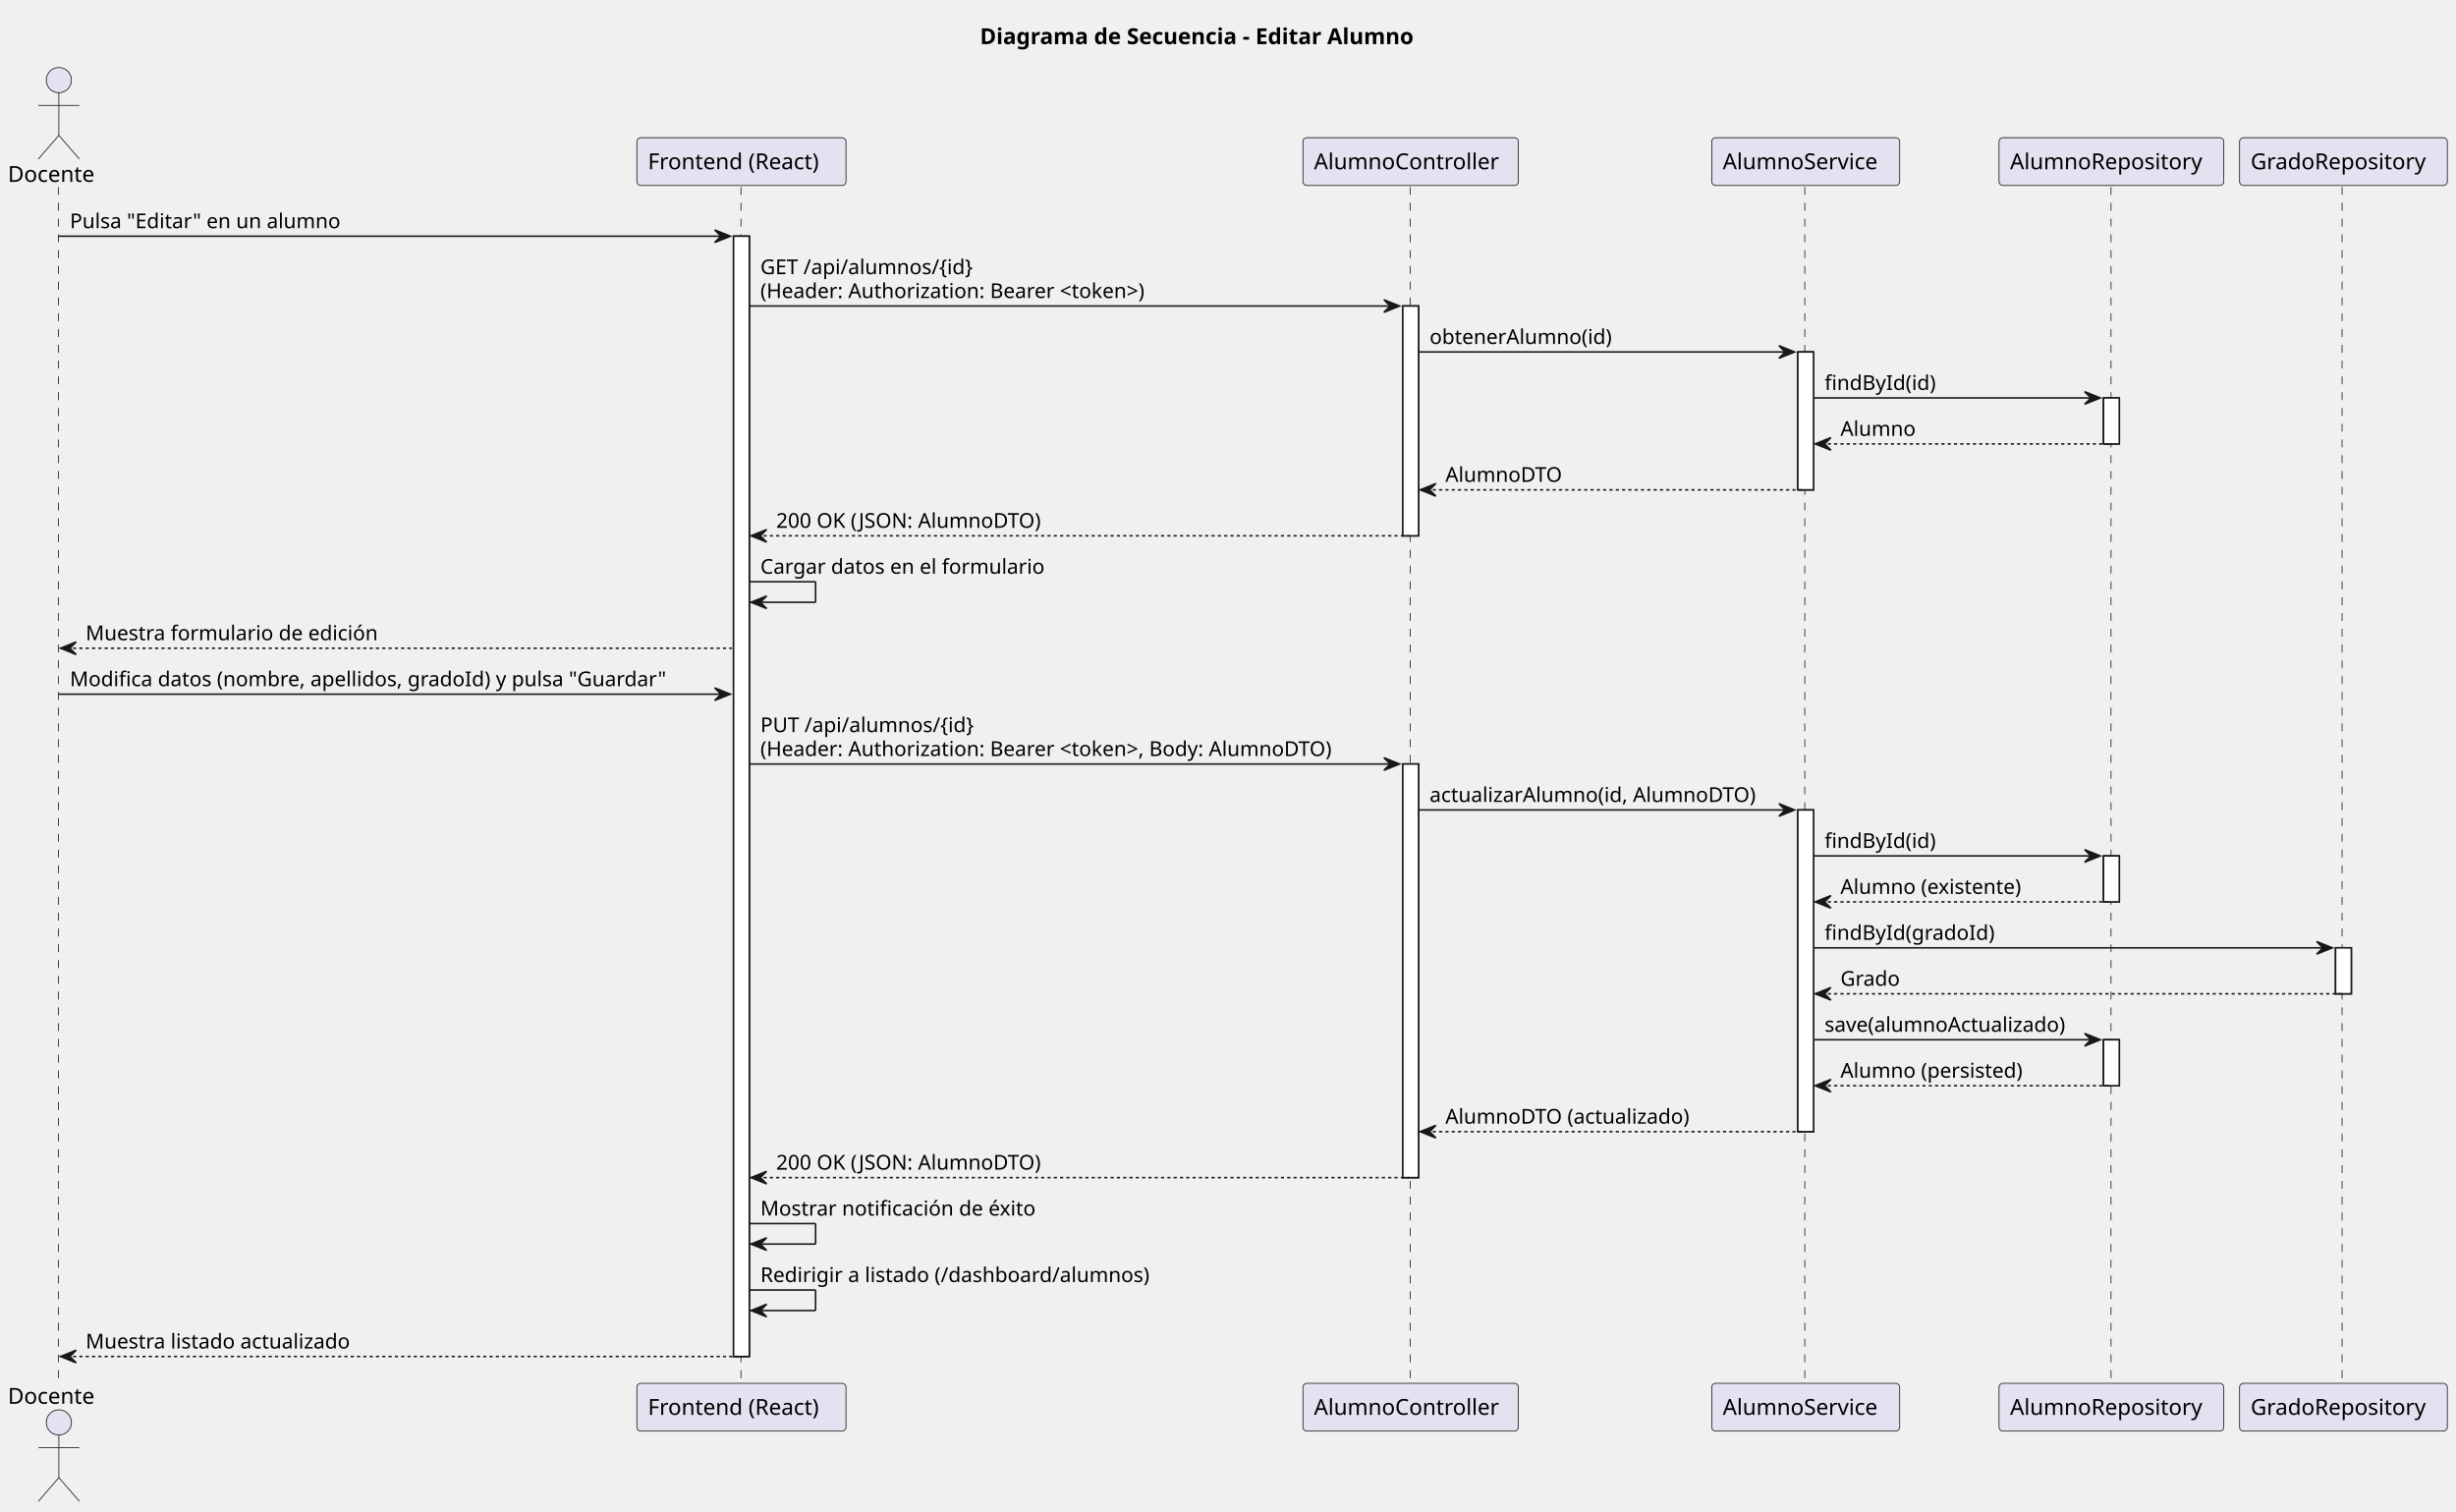
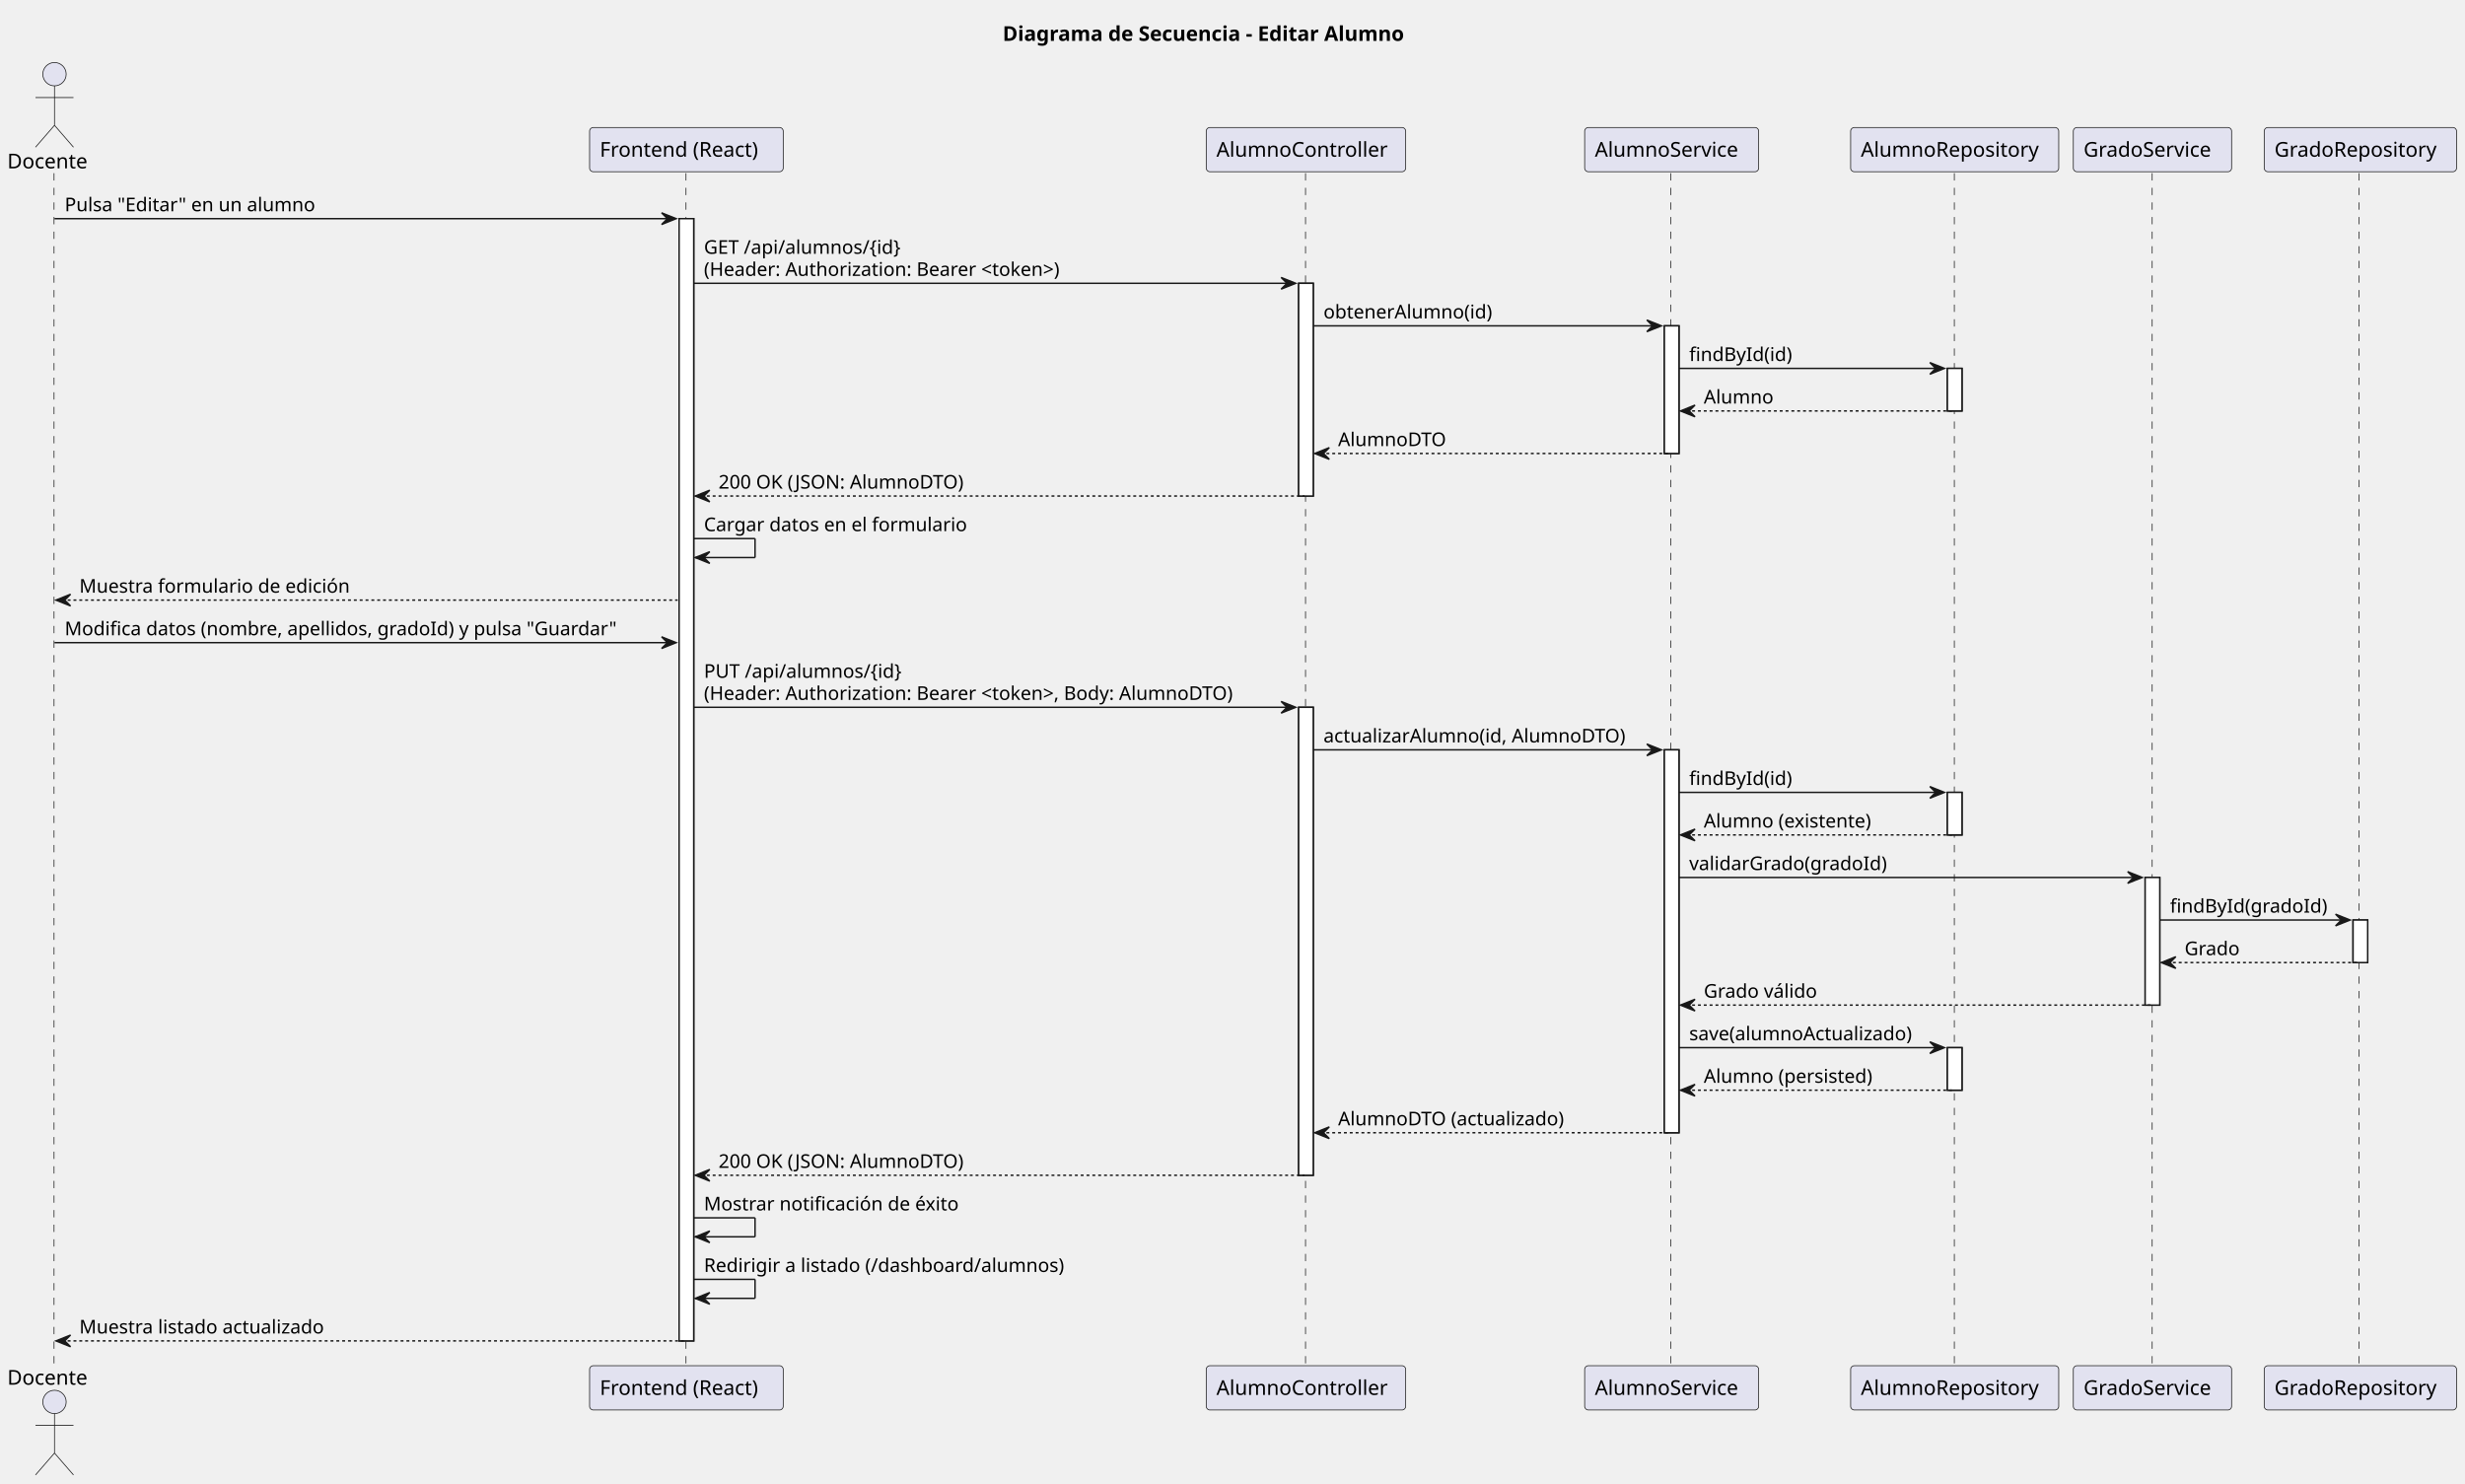
- <svg xmlns="http://www.w3.org/2000/svg" contentStyleType="text/css" data-diagram-type="SEQUENCE" height="958px" preserveAspectRatio="none" style="width:1557px;height:958px;background:#FFFFFF;" version="1.1" viewBox="0 0 1557 958" width="1557px" zoomAndPan="magnify">
+ <svg xmlns="http://www.w3.org/2000/svg" contentStyleType="text/css" data-diagram-type="SEQUENCE" height="1016px" preserveAspectRatio="none" style="width:1688px;height:1016px;background:#FFFFFF;" version="1.1" viewBox="0 0 1688 1016" width="1688px" zoomAndPan="magnify">
  <defs />
  <g>
-     <text fill="#000000" font-family="sans-serif" font-size="14" font-weight="bold" lengthAdjust="spacing" textLength="313.024" x="621.236" y="27.995">Diagrama de Secuencia - Editar Alumno</text>
-     <g>
-       <rect fill="#FFFFFF" height="710.188" style="stroke:#181818;stroke-width:1;" width="10" x="465.046" y="149.727" />
+     <text fill="#000000" font-family="sans-serif" font-size="14" font-weight="bold" lengthAdjust="spacing" textLength="313.024" x="686.591" y="27.995">Diagrama de Secuencia - Editar Alumno</text>
+     <g>
+       <rect fill="#FFFFFF" height="768.453" style="stroke:#181818;stroke-width:1;" width="10" x="465.046" y="149.727" />
    </g>
    <g>
      <rect fill="#FFFFFF" height="145.664" style="stroke:#181818;stroke-width:1;" width="10" x="889.302" y="193.992" />
    </g>
    <g>
-       <rect fill="#FFFFFF" height="262.195" style="stroke:#181818;stroke-width:1;" width="10" x="889.302" y="484.32" />
+       <rect fill="#FFFFFF" height="320.461" style="stroke:#181818;stroke-width:1;" width="10" x="889.302" y="484.32" />
    </g>
    <g>
      <rect fill="#FFFFFF" height="87.398" style="stroke:#181818;stroke-width:1;" width="10" x="1139.733" y="223.125" />
    </g>
    <g>
-       <rect fill="#FFFFFF" height="203.93" style="stroke:#181818;stroke-width:1;" width="10" x="1139.733" y="513.453" />
+       <rect fill="#FFFFFF" height="262.195" style="stroke:#181818;stroke-width:1;" width="10" x="1139.733" y="513.453" />
    </g>
    <g>
      <rect fill="#FFFFFF" height="29.133" style="stroke:#181818;stroke-width:1;" width="10" x="1333.544" y="252.258" />
    </g>
    <g>
      <rect fill="#FFFFFF" height="29.133" style="stroke:#181818;stroke-width:1;" width="10" x="1333.544" y="542.586" />
    </g>
    <g>
-       <rect fill="#FFFFFF" height="29.133" style="stroke:#181818;stroke-width:1;" width="10" x="1333.544" y="659.117" />
-     </g>
-     <g>
-       <rect fill="#FFFFFF" height="29.133" style="stroke:#181818;stroke-width:1;" width="10" x="1480.642" y="600.852" />
+       <rect fill="#FFFFFF" height="29.133" style="stroke:#181818;stroke-width:1;" width="10" x="1333.544" y="717.383" />
+     </g>
+     <g>
+       <rect fill="#FFFFFF" height="87.398" style="stroke:#181818;stroke-width:1;" width="10" x="1468.977" y="600.852" />
+     </g>
+     <g>
+       <rect fill="#FFFFFF" height="29.133" style="stroke:#181818;stroke-width:1;" width="10" x="1611.352" y="629.984" />
    </g>
    <g class="participant-lifeline" data-entity-uid="part1" data-qualified-name="Actor" id="part1-lifeline">
      <g>
-         <rect fill="#000000" fill-opacity="0" height="759.32" width="8" x="33.316" y="118.594" />
-         <line style="stroke:#181818;stroke-width:0.5;stroke-dasharray:5,5;" x1="37" x2="37" y1="118.594" y2="877.914" />
+         <rect fill="#000000" fill-opacity="0" height="817.586" width="8" x="33.316" y="118.594" />
+         <line style="stroke:#181818;stroke-width:0.5;stroke-dasharray:5,5;" x1="37" x2="37" y1="118.594" y2="936.18" />
      </g>
    </g>
    <g class="participant-lifeline" data-entity-uid="part2" data-qualified-name="FE" id="part2-lifeline">
      <g>
-         <rect fill="#000000" fill-opacity="0" height="759.32" width="8" x="466.046" y="118.594" />
-         <line style="stroke:#181818;stroke-width:0.5;stroke-dasharray:5,5;" x1="469.751" x2="469.751" y1="118.594" y2="877.914" />
+         <rect fill="#000000" fill-opacity="0" height="817.586" width="8" x="466.046" y="118.594" />
+         <line style="stroke:#181818;stroke-width:0.5;stroke-dasharray:5,5;" x1="469.751" x2="469.751" y1="118.594" y2="936.18" />
      </g>
    </g>
    <g class="participant-lifeline" data-entity-uid="part3" data-qualified-name="Controller" id="part3-lifeline">
      <g>
-         <rect fill="#000000" fill-opacity="0" height="759.32" width="8" x="890.302" y="118.594" />
-         <line style="stroke:#181818;stroke-width:0.5;stroke-dasharray:5,5;" x1="894.007" x2="894.007" y1="118.594" y2="877.914" />
+         <rect fill="#000000" fill-opacity="0" height="817.586" width="8" x="890.302" y="118.594" />
+         <line style="stroke:#181818;stroke-width:0.5;stroke-dasharray:5,5;" x1="894.007" x2="894.007" y1="118.594" y2="936.18" />
      </g>
    </g>
    <g class="participant-lifeline" data-entity-uid="part4" data-qualified-name="Service" id="part4-lifeline">
      <g>
-         <rect fill="#000000" fill-opacity="0" height="759.32" width="8" x="1140.733" y="118.594" />
-         <line style="stroke:#181818;stroke-width:0.5;stroke-dasharray:5,5;" x1="1144.155" x2="1144.155" y1="118.594" y2="877.914" />
+         <rect fill="#000000" fill-opacity="0" height="817.586" width="8" x="1140.733" y="118.594" />
+         <line style="stroke:#181818;stroke-width:0.5;stroke-dasharray:5,5;" x1="1144.155" x2="1144.155" y1="118.594" y2="936.18" />
      </g>
    </g>
    <g class="participant-lifeline" data-entity-uid="part5" data-qualified-name="Repo" id="part5-lifeline">
      <g>
-         <rect fill="#000000" fill-opacity="0" height="759.32" width="8" x="1334.544" y="118.594" />
-         <line style="stroke:#181818;stroke-width:0.5;stroke-dasharray:5,5;" x1="1338.3" x2="1338.3" y1="118.594" y2="877.914" />
-       </g>
-     </g>
-     <g class="participant-lifeline" data-entity-uid="part6" data-qualified-name="GradoRepo" id="part6-lifeline">
-       <g>
-         <rect fill="#000000" fill-opacity="0" height="759.32" width="8" x="1481.642" y="118.594" />
-         <line style="stroke:#181818;stroke-width:0.5;stroke-dasharray:5,5;" x1="1484.788" x2="1484.788" y1="118.594" y2="877.914" />
+         <rect fill="#000000" fill-opacity="0" height="817.586" width="8" x="1334.544" y="118.594" />
+         <line style="stroke:#181818;stroke-width:0.5;stroke-dasharray:5,5;" x1="1338.3" x2="1338.3" y1="118.594" y2="936.18" />
+       </g>
+     </g>
+     <g class="participant-lifeline" data-entity-uid="part6" data-qualified-name="GradoService" id="part6-lifeline">
+       <g>
+         <rect fill="#000000" fill-opacity="0" height="817.586" width="8" x="1469.977" y="118.594" />
+         <line style="stroke:#181818;stroke-width:0.5;stroke-dasharray:5,5;" x1="1473.788" x2="1473.788" y1="118.594" y2="936.18" />
+       </g>
+     </g>
+     <g class="participant-lifeline" data-entity-uid="part7" data-qualified-name="GradoRepo" id="part7-lifeline">
+       <g>
+         <rect fill="#000000" fill-opacity="0" height="817.586" width="8" x="1612.352" y="118.594" />
+         <line style="stroke:#181818;stroke-width:0.5;stroke-dasharray:5,5;" x1="1615.498" x2="1615.498" y1="118.594" y2="936.18" />
      </g>
    </g>
    <g class="participant participant-head" data-entity-uid="part1" data-qualified-name="Actor" id="part1-head">
      <text fill="#000000" font-family="sans-serif" font-size="14" lengthAdjust="spacing" textLength="58.632" x="5" y="115.292">Docente</text>
      <ellipse cx="37.316" cy="50.797" fill="#E2E2F0" rx="8" ry="8" style="stroke:#181818;stroke-width:0.5;" />
      <path d="M37.316,58.797 L37.316,85.797 M24.316,66.797 L50.316,66.797 M37.316,85.797 L24.316,100.797 M37.316,85.797 L50.316,100.797" fill="none" style="stroke:#181818;stroke-width:0.5;" />
    </g>
    <g class="participant participant-tail" data-entity-uid="part1" data-qualified-name="Actor" id="part1-tail">
-       <text fill="#000000" font-family="sans-serif" font-size="14" lengthAdjust="spacing" textLength="58.632" x="5" y="889.909">Docente</text>
-       <ellipse cx="37.316" cy="901.711" fill="#E2E2F0" rx="8" ry="8" style="stroke:#181818;stroke-width:0.5;" />
-       <path d="M37.316,909.711 L37.316,936.711 M24.316,917.711 L50.316,917.711 M37.316,936.711 L24.316,951.711 M37.316,936.711 L50.316,951.711" fill="none" style="stroke:#181818;stroke-width:0.5;" />
+       <text fill="#000000" font-family="sans-serif" font-size="14" lengthAdjust="spacing" textLength="58.632" x="5" y="948.175">Docente</text>
+       <ellipse cx="37.316" cy="959.977" fill="#E2E2F0" rx="8" ry="8" style="stroke:#181818;stroke-width:0.5;" />
+       <path d="M37.316,967.977 L37.316,994.977 M24.316,975.977 L50.316,975.977 M37.316,994.977 L24.316,1009.977 M37.316,994.977 L50.316,1009.977" fill="none" style="stroke:#181818;stroke-width:0.5;" />
    </g>
    <g class="participant participant-head" data-entity-uid="part2" data-qualified-name="FE" id="part2-head">
      <rect fill="#E2E2F0" height="30.297" rx="2.5" ry="2.5" style="stroke:#181818;stroke-width:0.5;" width="132.59" x="403.751" y="87.297" />
      <text fill="#000000" font-family="sans-serif" font-size="14" lengthAdjust="spacing" textLength="118.59" x="410.751" y="107.292">Frontend (React)</text>
    </g>
    <g class="participant participant-tail" data-entity-uid="part2" data-qualified-name="FE" id="part2-tail">
-       <rect fill="#E2E2F0" height="30.297" rx="2.5" ry="2.5" style="stroke:#181818;stroke-width:0.5;" width="132.59" x="403.751" y="876.914" />
-       <text fill="#000000" font-family="sans-serif" font-size="14" lengthAdjust="spacing" textLength="118.59" x="410.751" y="896.909">Frontend (React)</text>
+       <rect fill="#E2E2F0" height="30.297" rx="2.5" ry="2.5" style="stroke:#181818;stroke-width:0.5;" width="132.59" x="403.751" y="935.18" />
+       <text fill="#000000" font-family="sans-serif" font-size="14" lengthAdjust="spacing" textLength="118.59" x="410.751" y="955.175">Frontend (React)</text>
    </g>
    <g class="participant participant-head" data-entity-uid="part3" data-qualified-name="Controller" id="part3-head">
      <rect fill="#E2E2F0" height="30.297" rx="2.5" ry="2.5" style="stroke:#181818;stroke-width:0.5;" width="136.589" x="826.007" y="87.297" />
      <text fill="#000000" font-family="sans-serif" font-size="14" lengthAdjust="spacing" textLength="122.589" x="833.007" y="107.292">AlumnoController</text>
    </g>
    <g class="participant participant-tail" data-entity-uid="part3" data-qualified-name="Controller" id="part3-tail">
-       <rect fill="#E2E2F0" height="30.297" rx="2.5" ry="2.5" style="stroke:#181818;stroke-width:0.5;" width="136.589" x="826.007" y="876.914" />
-       <text fill="#000000" font-family="sans-serif" font-size="14" lengthAdjust="spacing" textLength="122.589" x="833.007" y="896.909">AlumnoController</text>
+       <rect fill="#E2E2F0" height="30.297" rx="2.5" ry="2.5" style="stroke:#181818;stroke-width:0.5;" width="136.589" x="826.007" y="935.18" />
+       <text fill="#000000" font-family="sans-serif" font-size="14" lengthAdjust="spacing" textLength="122.589" x="833.007" y="955.175">AlumnoController</text>
    </g>
    <g class="participant participant-head" data-entity-uid="part4" data-qualified-name="Service" id="part4-head">
      <rect fill="#E2E2F0" height="30.297" rx="2.5" ry="2.5" style="stroke:#181818;stroke-width:0.5;" width="119.157" x="1085.155" y="87.297" />
      <text fill="#000000" font-family="sans-serif" font-size="14" lengthAdjust="spacing" textLength="105.157" x="1092.155" y="107.292">AlumnoService</text>
    </g>
    <g class="participant participant-tail" data-entity-uid="part4" data-qualified-name="Service" id="part4-tail">
-       <rect fill="#E2E2F0" height="30.297" rx="2.5" ry="2.5" style="stroke:#181818;stroke-width:0.5;" width="119.157" x="1085.155" y="876.914" />
-       <text fill="#000000" font-family="sans-serif" font-size="14" lengthAdjust="spacing" textLength="105.157" x="1092.155" y="896.909">AlumnoService</text>
+       <rect fill="#E2E2F0" height="30.297" rx="2.5" ry="2.5" style="stroke:#181818;stroke-width:0.5;" width="119.157" x="1085.155" y="935.18" />
+       <text fill="#000000" font-family="sans-serif" font-size="14" lengthAdjust="spacing" textLength="105.157" x="1092.155" y="955.175">AlumnoService</text>
    </g>
    <g class="participant participant-head" data-entity-uid="part5" data-qualified-name="Repo" id="part5-head">
      <rect fill="#E2E2F0" height="30.297" rx="2.5" ry="2.5" style="stroke:#181818;stroke-width:0.5;" width="142.488" x="1267.3" y="87.297" />
      <text fill="#000000" font-family="sans-serif" font-size="14" lengthAdjust="spacing" textLength="128.488" x="1274.3" y="107.292">AlumnoRepository</text>
    </g>
    <g class="participant participant-tail" data-entity-uid="part5" data-qualified-name="Repo" id="part5-tail">
-       <rect fill="#E2E2F0" height="30.297" rx="2.5" ry="2.5" style="stroke:#181818;stroke-width:0.5;" width="142.488" x="1267.3" y="876.914" />
-       <text fill="#000000" font-family="sans-serif" font-size="14" lengthAdjust="spacing" textLength="128.488" x="1274.3" y="896.909">AlumnoRepository</text>
-     </g>
-     <g class="participant participant-head" data-entity-uid="part6" data-qualified-name="GradoRepo" id="part6-head">
-       <rect fill="#E2E2F0" height="30.297" rx="2.5" ry="2.5" style="stroke:#181818;stroke-width:0.5;" width="131.708" x="1419.788" y="87.297" />
-       <text fill="#000000" font-family="sans-serif" font-size="14" lengthAdjust="spacing" textLength="117.708" x="1426.788" y="107.292">GradoRepository</text>
-     </g>
-     <g class="participant participant-tail" data-entity-uid="part6" data-qualified-name="GradoRepo" id="part6-tail">
-       <rect fill="#E2E2F0" height="30.297" rx="2.5" ry="2.5" style="stroke:#181818;stroke-width:0.5;" width="131.708" x="1419.788" y="876.914" />
-       <text fill="#000000" font-family="sans-serif" font-size="14" lengthAdjust="spacing" textLength="117.708" x="1426.788" y="896.909">GradoRepository</text>
-     </g>
-     <g>
-       <rect fill="#FFFFFF" height="710.188" style="stroke:#181818;stroke-width:1;" width="10" x="465.046" y="149.727" />
+       <rect fill="#E2E2F0" height="30.297" rx="2.5" ry="2.5" style="stroke:#181818;stroke-width:0.5;" width="142.488" x="1267.3" y="935.18" />
+       <text fill="#000000" font-family="sans-serif" font-size="14" lengthAdjust="spacing" textLength="128.488" x="1274.3" y="955.175">AlumnoRepository</text>
+     </g>
+     <g class="participant participant-head" data-entity-uid="part6" data-qualified-name="GradoService" id="part6-head">
+       <rect fill="#E2E2F0" height="30.297" rx="2.5" ry="2.5" style="stroke:#181818;stroke-width:0.5;" width="108.377" x="1419.788" y="87.297" />
+       <text fill="#000000" font-family="sans-serif" font-size="14" lengthAdjust="spacing" textLength="94.377" x="1426.788" y="107.292">GradoService</text>
+     </g>
+     <g class="participant participant-tail" data-entity-uid="part6" data-qualified-name="GradoService" id="part6-tail">
+       <rect fill="#E2E2F0" height="30.297" rx="2.5" ry="2.5" style="stroke:#181818;stroke-width:0.5;" width="108.377" x="1419.788" y="935.18" />
+       <text fill="#000000" font-family="sans-serif" font-size="14" lengthAdjust="spacing" textLength="94.377" x="1426.788" y="955.175">GradoService</text>
+     </g>
+     <g class="participant participant-head" data-entity-uid="part7" data-qualified-name="GradoRepo" id="part7-head">
+       <rect fill="#E2E2F0" height="30.297" rx="2.5" ry="2.5" style="stroke:#181818;stroke-width:0.5;" width="131.708" x="1550.498" y="87.297" />
+       <text fill="#000000" font-family="sans-serif" font-size="14" lengthAdjust="spacing" textLength="117.708" x="1557.498" y="107.292">GradoRepository</text>
+     </g>
+     <g class="participant participant-tail" data-entity-uid="part7" data-qualified-name="GradoRepo" id="part7-tail">
+       <rect fill="#E2E2F0" height="30.297" rx="2.5" ry="2.5" style="stroke:#181818;stroke-width:0.5;" width="131.708" x="1550.498" y="935.18" />
+       <text fill="#000000" font-family="sans-serif" font-size="14" lengthAdjust="spacing" textLength="117.708" x="1557.498" y="955.175">GradoRepository</text>
+     </g>
+     <g>
+       <rect fill="#FFFFFF" height="768.453" style="stroke:#181818;stroke-width:1;" width="10" x="465.046" y="149.727" />
    </g>
    <g>
      <rect fill="#FFFFFF" height="145.664" style="stroke:#181818;stroke-width:1;" width="10" x="889.302" y="193.992" />
    </g>
    <g>
-       <rect fill="#FFFFFF" height="262.195" style="stroke:#181818;stroke-width:1;" width="10" x="889.302" y="484.32" />
+       <rect fill="#FFFFFF" height="320.461" style="stroke:#181818;stroke-width:1;" width="10" x="889.302" y="484.32" />
    </g>
    <g>
      <rect fill="#FFFFFF" height="87.398" style="stroke:#181818;stroke-width:1;" width="10" x="1139.733" y="223.125" />
    </g>
    <g>
-       <rect fill="#FFFFFF" height="203.93" style="stroke:#181818;stroke-width:1;" width="10" x="1139.733" y="513.453" />
+       <rect fill="#FFFFFF" height="262.195" style="stroke:#181818;stroke-width:1;" width="10" x="1139.733" y="513.453" />
    </g>
    <g>
      <rect fill="#FFFFFF" height="29.133" style="stroke:#181818;stroke-width:1;" width="10" x="1333.544" y="252.258" />
    </g>
    <g>
      <rect fill="#FFFFFF" height="29.133" style="stroke:#181818;stroke-width:1;" width="10" x="1333.544" y="542.586" />
    </g>
    <g>
-       <rect fill="#FFFFFF" height="29.133" style="stroke:#181818;stroke-width:1;" width="10" x="1333.544" y="659.117" />
-     </g>
-     <g>
-       <rect fill="#FFFFFF" height="29.133" style="stroke:#181818;stroke-width:1;" width="10" x="1480.642" y="600.852" />
+       <rect fill="#FFFFFF" height="29.133" style="stroke:#181818;stroke-width:1;" width="10" x="1333.544" y="717.383" />
+     </g>
+     <g>
+       <rect fill="#FFFFFF" height="87.398" style="stroke:#181818;stroke-width:1;" width="10" x="1468.977" y="600.852" />
+     </g>
+     <g>
+       <rect fill="#FFFFFF" height="29.133" style="stroke:#181818;stroke-width:1;" width="10" x="1611.352" y="629.984" />
    </g>
    <g class="message" data-entity-1="part1" data-entity-2="part2" id="msg1">
      <polygon fill="#181818" points="453.046,145.727,463.046,149.727,453.046,153.727,457.046,149.727" style="stroke:#181818;stroke-width:1;" />
      <line style="stroke:#181818;stroke-width:1;" x1="37.316" x2="459.046" y1="149.727" y2="149.727" />
      <text fill="#000000" font-family="sans-serif" font-size="13" lengthAdjust="spacing" textLength="182.793" x="44.316" y="144.661">Pulsa "Editar" en un alumno</text>
    </g>
    <g class="message" data-entity-1="part2" data-entity-2="part3" id="msg2">
      <polygon fill="#181818" points="877.302,189.992,887.302,193.992,877.302,197.992,881.302,193.992" style="stroke:#181818;stroke-width:1;" />
      <line style="stroke:#181818;stroke-width:1;" x1="475.046" x2="883.302" y1="193.992" y2="193.992" />
      <text fill="#000000" font-family="sans-serif" font-size="13" lengthAdjust="spacing" textLength="147.183" x="482.046" y="173.793">GET /api/alumnos/{id}</text>
      <text fill="#000000" font-family="sans-serif" font-size="13" lengthAdjust="spacing" textLength="267.877" x="482.046" y="188.926">(Header: Authorization: Bearer &lt;token&gt;)</text>
    </g>
    <g class="message" data-entity-1="part3" data-entity-2="part4" id="msg3">
      <polygon fill="#181818" points="1127.733,219.125,1137.733,223.125,1127.733,227.125,1131.733,223.125" style="stroke:#181818;stroke-width:1;" />
      <line style="stroke:#181818;stroke-width:1;" x1="899.302" x2="1133.733" y1="223.125" y2="223.125" />
      <text fill="#000000" font-family="sans-serif" font-size="13" lengthAdjust="spacing" textLength="122.491" x="906.302" y="218.059">obtenerAlumno(id)</text>
    </g>
    <g class="message" data-entity-1="part4" data-entity-2="part5" id="msg4">
      <polygon fill="#181818" points="1321.544,248.258,1331.544,252.258,1321.544,256.258,1325.544,252.258" style="stroke:#181818;stroke-width:1;" />
      <line style="stroke:#181818;stroke-width:1;" x1="1149.733" x2="1327.544" y1="252.258" y2="252.258" />
      <text fill="#000000" font-family="sans-serif" font-size="13" lengthAdjust="spacing" textLength="75.385" x="1156.733" y="247.192">findById(id)</text>
    </g>
    <g class="message" data-entity-1="part5" data-entity-2="part4" id="msg5">
      <polygon fill="#181818" points="1160.733,277.391,1150.733,281.391,1160.733,285.391,1156.733,281.391" style="stroke:#181818;stroke-width:1;" />
      <line style="stroke:#181818;stroke-width:1;stroke-dasharray:2,2;" x1="1154.733" x2="1337.544" y1="281.391" y2="281.391" />
      <text fill="#000000" font-family="sans-serif" font-size="13" lengthAdjust="spacing" textLength="49.601" x="1166.733" y="276.325">Alumno</text>
    </g>
    <g class="message" data-entity-1="part4" data-entity-2="part3" id="msg6">
      <polygon fill="#181818" points="910.302,306.523,900.302,310.523,910.302,314.523,906.302,310.523" style="stroke:#181818;stroke-width:1;" />
      <line style="stroke:#181818;stroke-width:1;stroke-dasharray:2,2;" x1="904.302" x2="1143.733" y1="310.523" y2="310.523" />
      <text fill="#000000" font-family="sans-serif" font-size="13" lengthAdjust="spacing" textLength="77.784" x="916.302" y="305.457">AlumnoDTO</text>
    </g>
    <g class="message" data-entity-1="part3" data-entity-2="part2" id="msg7">
      <polygon fill="#181818" points="486.046,335.656,476.046,339.656,486.046,343.656,482.046,339.656" style="stroke:#181818;stroke-width:1;" />
      <line style="stroke:#181818;stroke-width:1;stroke-dasharray:2,2;" x1="480.046" x2="893.302" y1="339.656" y2="339.656" />
      <text fill="#000000" font-family="sans-serif" font-size="13" lengthAdjust="spacing" textLength="180.318" x="492.046" y="334.59">200 OK (JSON: AlumnoDTO)</text>
    </g>
    <g class="message" data-entity-1="part2" data-entity-2="part2" id="msg8">
      <line style="stroke:#181818;stroke-width:1;" x1="475.046" x2="517.046" y1="368.789" y2="368.789" />
      <line style="stroke:#181818;stroke-width:1;" x1="517.046" x2="517.046" y1="368.789" y2="381.789" />
      <line style="stroke:#181818;stroke-width:1;" x1="476.046" x2="517.046" y1="381.789" y2="381.789" />
      <polygon fill="#181818" points="486.046,377.789,476.046,381.789,486.046,385.789,482.046,381.789" style="stroke:#181818;stroke-width:1;" />
      <text fill="#000000" font-family="sans-serif" font-size="13" lengthAdjust="spacing" textLength="191.636" x="482.046" y="363.723">Cargar datos en el formulario</text>
    </g>
    <g class="message" data-entity-1="part2" data-entity-2="part1" id="msg9">
      <polygon fill="#181818" points="48.316,406.922,38.316,410.922,48.316,414.922,44.316,410.922" style="stroke:#181818;stroke-width:1;" />
      <line style="stroke:#181818;stroke-width:1;stroke-dasharray:2,2;" x1="42.316" x2="464.046" y1="410.922" y2="410.922" />
      <text fill="#000000" font-family="sans-serif" font-size="13" lengthAdjust="spacing" textLength="195.362" x="54.316" y="405.856">Muestra formulario de edición</text>
    </g>
    <g class="message" data-entity-1="part1" data-entity-2="part2" id="msg10">
      <polygon fill="#181818" points="453.046,436.055,463.046,440.055,453.046,444.055,457.046,440.055" style="stroke:#181818;stroke-width:1;" />
      <line style="stroke:#181818;stroke-width:1;" x1="37.316" x2="459.046" y1="440.055" y2="440.055" />
      <text fill="#000000" font-family="sans-serif" font-size="13" lengthAdjust="spacing" textLength="403.73" x="44.316" y="434.989">Modifica datos (nombre, apellidos, gradoId) y pulsa "Guardar"</text>
    </g>
    <g class="message" data-entity-1="part2" data-entity-2="part3" id="msg11">
      <polygon fill="#181818" points="877.302,480.32,887.302,484.32,877.302,488.32,881.302,484.32" style="stroke:#181818;stroke-width:1;" />
      <line style="stroke:#181818;stroke-width:1;" x1="475.046" x2="883.302" y1="484.32" y2="484.32" />
      <text fill="#000000" font-family="sans-serif" font-size="13" lengthAdjust="spacing" textLength="146.25" x="482.046" y="464.122">PUT /api/alumnos/{id}</text>
      <text fill="#000000" font-family="sans-serif" font-size="13" lengthAdjust="spacing" textLength="395.256" x="482.046" y="479.254">(Header: Authorization: Bearer &lt;token&gt;, Body: AlumnoDTO)</text>
    </g>
    <g class="message" data-entity-1="part3" data-entity-2="part4" id="msg12">
      <polygon fill="#181818" points="1127.733,509.453,1137.733,513.453,1127.733,517.453,1131.733,513.453" style="stroke:#181818;stroke-width:1;" />
      <line style="stroke:#181818;stroke-width:1;" x1="899.302" x2="1133.733" y1="513.453" y2="513.453" />
      <text fill="#000000" font-family="sans-serif" font-size="13" lengthAdjust="spacing" textLength="221.432" x="906.302" y="508.387">actualizarAlumno(id, AlumnoDTO)</text>
    </g>
    <g class="message" data-entity-1="part4" data-entity-2="part5" id="msg13">
      <polygon fill="#181818" points="1321.544,538.586,1331.544,542.586,1321.544,546.586,1325.544,542.586" style="stroke:#181818;stroke-width:1;" />
      <line style="stroke:#181818;stroke-width:1;" x1="1149.733" x2="1327.544" y1="542.586" y2="542.586" />
      <text fill="#000000" font-family="sans-serif" font-size="13" lengthAdjust="spacing" textLength="75.385" x="1156.733" y="537.52">findById(id)</text>
    </g>
    <g class="message" data-entity-1="part5" data-entity-2="part4" id="msg14">
      <polygon fill="#181818" points="1160.733,567.719,1150.733,571.719,1160.733,575.719,1156.733,571.719" style="stroke:#181818;stroke-width:1;" />
      <line style="stroke:#181818;stroke-width:1;stroke-dasharray:2,2;" x1="1154.733" x2="1337.544" y1="571.719" y2="571.719" />
      <text fill="#000000" font-family="sans-serif" font-size="13" lengthAdjust="spacing" textLength="124.382" x="1166.733" y="566.653">Alumno (existente)</text>
    </g>
    <g class="message" data-entity-1="part4" data-entity-2="part6" id="msg15">
-       <polygon fill="#181818" points="1468.642,596.852,1478.642,600.852,1468.642,604.852,1472.642,600.852" style="stroke:#181818;stroke-width:1;" />
-       <line style="stroke:#181818;stroke-width:1;" x1="1149.733" x2="1474.642" y1="600.852" y2="600.852" />
-       <text fill="#000000" font-family="sans-serif" font-size="13" lengthAdjust="spacing" textLength="113.376" x="1156.733" y="595.786">findById(gradoId)</text>
-     </g>
-     <g class="message" data-entity-1="part6" data-entity-2="part4" id="msg16">
-       <polygon fill="#181818" points="1160.733,625.984,1150.733,629.984,1160.733,633.984,1156.733,629.984" style="stroke:#181818;stroke-width:1;" />
-       <line style="stroke:#181818;stroke-width:1;stroke-dasharray:2,2;" x1="1154.733" x2="1484.642" y1="629.984" y2="629.984" />
-       <text fill="#000000" font-family="sans-serif" font-size="13" lengthAdjust="spacing" textLength="39.59" x="1166.733" y="624.918">Grado</text>
-     </g>
-     <g class="message" data-entity-1="part4" data-entity-2="part5" id="msg17">
-       <polygon fill="#181818" points="1321.544,655.117,1331.544,659.117,1321.544,663.117,1325.544,659.117" style="stroke:#181818;stroke-width:1;" />
-       <line style="stroke:#181818;stroke-width:1;" x1="1149.733" x2="1327.544" y1="659.117" y2="659.117" />
-       <text fill="#000000" font-family="sans-serif" font-size="13" lengthAdjust="spacing" textLength="164.81" x="1156.733" y="654.051">save(alumnoActualizado)</text>
-     </g>
-     <g class="message" data-entity-1="part5" data-entity-2="part4" id="msg18">
+       <polygon fill="#181818" points="1456.977,596.852,1466.977,600.852,1456.977,604.852,1460.977,600.852" style="stroke:#181818;stroke-width:1;" />
+       <line style="stroke:#181818;stroke-width:1;" x1="1149.733" x2="1462.977" y1="600.852" y2="600.852" />
+       <text fill="#000000" font-family="sans-serif" font-size="13" lengthAdjust="spacing" textLength="144.035" x="1156.733" y="595.786">validarGrado(gradoId)</text>
+     </g>
+     <g class="message" data-entity-1="part6" data-entity-2="part7" id="msg16">
+       <polygon fill="#181818" points="1599.352,625.984,1609.352,629.984,1599.352,633.984,1603.352,629.984" style="stroke:#181818;stroke-width:1;" />
+       <line style="stroke:#181818;stroke-width:1;" x1="1478.977" x2="1605.352" y1="629.984" y2="629.984" />
+       <text fill="#000000" font-family="sans-serif" font-size="13" lengthAdjust="spacing" textLength="113.376" x="1485.977" y="624.918">findById(gradoId)</text>
+     </g>
+     <g class="message" data-entity-1="part7" data-entity-2="part6" id="msg17">
+       <polygon fill="#181818" points="1489.977,655.117,1479.977,659.117,1489.977,663.117,1485.977,659.117" style="stroke:#181818;stroke-width:1;" />
+       <line style="stroke:#181818;stroke-width:1;stroke-dasharray:2,2;" x1="1483.977" x2="1615.352" y1="659.117" y2="659.117" />
+       <text fill="#000000" font-family="sans-serif" font-size="13" lengthAdjust="spacing" textLength="39.59" x="1495.977" y="654.051">Grado</text>
+     </g>
+     <g class="message" data-entity-1="part6" data-entity-2="part4" id="msg18">
      <polygon fill="#181818" points="1160.733,684.25,1150.733,688.25,1160.733,692.25,1156.733,688.25" style="stroke:#181818;stroke-width:1;" />
-       <line style="stroke:#181818;stroke-width:1;stroke-dasharray:2,2;" x1="1154.733" x2="1337.544" y1="688.25" y2="688.25" />
-       <text fill="#000000" font-family="sans-serif" font-size="13" lengthAdjust="spacing" textLength="123.976" x="1166.733" y="683.184">Alumno (persisted)</text>
-     </g>
-     <g class="message" data-entity-1="part4" data-entity-2="part3" id="msg19">
-       <polygon fill="#181818" points="910.302,713.383,900.302,717.383,910.302,721.383,906.302,717.383" style="stroke:#181818;stroke-width:1;" />
-       <line style="stroke:#181818;stroke-width:1;stroke-dasharray:2,2;" x1="904.302" x2="1143.733" y1="717.383" y2="717.383" />
-       <text fill="#000000" font-family="sans-serif" font-size="13" lengthAdjust="spacing" textLength="166.696" x="916.302" y="712.317">AlumnoDTO (actualizado)</text>
-     </g>
-     <g class="message" data-entity-1="part3" data-entity-2="part2" id="msg20">
-       <polygon fill="#181818" points="486.046,742.516,476.046,746.516,486.046,750.516,482.046,746.516" style="stroke:#181818;stroke-width:1;" />
-       <line style="stroke:#181818;stroke-width:1;stroke-dasharray:2,2;" x1="480.046" x2="893.302" y1="746.516" y2="746.516" />
-       <text fill="#000000" font-family="sans-serif" font-size="13" lengthAdjust="spacing" textLength="180.318" x="492.046" y="741.45">200 OK (JSON: AlumnoDTO)</text>
-     </g>
-     <g class="message" data-entity-1="part2" data-entity-2="part2" id="msg21">
-       <line style="stroke:#181818;stroke-width:1;" x1="475.046" x2="517.046" y1="775.648" y2="775.648" />
-       <line style="stroke:#181818;stroke-width:1;" x1="517.046" x2="517.046" y1="775.648" y2="788.648" />
-       <line style="stroke:#181818;stroke-width:1;" x1="476.046" x2="517.046" y1="788.648" y2="788.648" />
-       <polygon fill="#181818" points="486.046,784.648,476.046,788.648,486.046,792.648,482.046,788.648" style="stroke:#181818;stroke-width:1;" />
-       <text fill="#000000" font-family="sans-serif" font-size="13" lengthAdjust="spacing" textLength="185.853" x="482.046" y="770.582">Mostrar notificación de éxito</text>
-     </g>
-     <g class="message" data-entity-1="part2" data-entity-2="part2" id="msg22">
-       <line style="stroke:#181818;stroke-width:1;" x1="475.046" x2="517.046" y1="817.781" y2="817.781" />
-       <line style="stroke:#181818;stroke-width:1;" x1="517.046" x2="517.046" y1="817.781" y2="830.781" />
-       <line style="stroke:#181818;stroke-width:1;" x1="476.046" x2="517.046" y1="830.781" y2="830.781" />
-       <polygon fill="#181818" points="486.046,826.781,476.046,830.781,486.046,834.781,482.046,830.781" style="stroke:#181818;stroke-width:1;" />
-       <text fill="#000000" font-family="sans-serif" font-size="13" lengthAdjust="spacing" textLength="262.038" x="482.046" y="812.715">Redirigir a listado (/dashboard/alumnos)</text>
-     </g>
-     <g class="message" data-entity-1="part2" data-entity-2="part1" id="msg23">
-       <polygon fill="#181818" points="48.316,855.914,38.316,859.914,48.316,863.914,44.316,859.914" style="stroke:#181818;stroke-width:1;" />
-       <line style="stroke:#181818;stroke-width:1;stroke-dasharray:2,2;" x1="42.316" x2="469.046" y1="859.914" y2="859.914" />
-       <text fill="#000000" font-family="sans-serif" font-size="13" lengthAdjust="spacing" textLength="178.801" x="54.316" y="854.848">Muestra listado actualizado</text>
+       <line style="stroke:#181818;stroke-width:1;stroke-dasharray:2,2;" x1="1154.733" x2="1472.977" y1="688.25" y2="688.25" />
+       <text fill="#000000" font-family="sans-serif" font-size="13" lengthAdjust="spacing" textLength="82.811" x="1166.733" y="683.184">Grado válido</text>
+     </g>
+     <g class="message" data-entity-1="part4" data-entity-2="part5" id="msg19">
+       <polygon fill="#181818" points="1321.544,713.383,1331.544,717.383,1321.544,721.383,1325.544,717.383" style="stroke:#181818;stroke-width:1;" />
+       <line style="stroke:#181818;stroke-width:1;" x1="1149.733" x2="1327.544" y1="717.383" y2="717.383" />
+       <text fill="#000000" font-family="sans-serif" font-size="13" lengthAdjust="spacing" textLength="164.81" x="1156.733" y="712.317">save(alumnoActualizado)</text>
+     </g>
+     <g class="message" data-entity-1="part5" data-entity-2="part4" id="msg20">
+       <polygon fill="#181818" points="1160.733,742.516,1150.733,746.516,1160.733,750.516,1156.733,746.516" style="stroke:#181818;stroke-width:1;" />
+       <line style="stroke:#181818;stroke-width:1;stroke-dasharray:2,2;" x1="1154.733" x2="1337.544" y1="746.516" y2="746.516" />
+       <text fill="#000000" font-family="sans-serif" font-size="13" lengthAdjust="spacing" textLength="123.976" x="1166.733" y="741.45">Alumno (persisted)</text>
+     </g>
+     <g class="message" data-entity-1="part4" data-entity-2="part3" id="msg21">
+       <polygon fill="#181818" points="910.302,771.648,900.302,775.648,910.302,779.648,906.302,775.648" style="stroke:#181818;stroke-width:1;" />
+       <line style="stroke:#181818;stroke-width:1;stroke-dasharray:2,2;" x1="904.302" x2="1143.733" y1="775.648" y2="775.648" />
+       <text fill="#000000" font-family="sans-serif" font-size="13" lengthAdjust="spacing" textLength="166.696" x="916.302" y="770.582">AlumnoDTO (actualizado)</text>
+     </g>
+     <g class="message" data-entity-1="part3" data-entity-2="part2" id="msg22">
+       <polygon fill="#181818" points="486.046,800.781,476.046,804.781,486.046,808.781,482.046,804.781" style="stroke:#181818;stroke-width:1;" />
+       <line style="stroke:#181818;stroke-width:1;stroke-dasharray:2,2;" x1="480.046" x2="893.302" y1="804.781" y2="804.781" />
+       <text fill="#000000" font-family="sans-serif" font-size="13" lengthAdjust="spacing" textLength="180.318" x="492.046" y="799.715">200 OK (JSON: AlumnoDTO)</text>
+     </g>
+     <g class="message" data-entity-1="part2" data-entity-2="part2" id="msg23">
+       <line style="stroke:#181818;stroke-width:1;" x1="475.046" x2="517.046" y1="833.914" y2="833.914" />
+       <line style="stroke:#181818;stroke-width:1;" x1="517.046" x2="517.046" y1="833.914" y2="846.914" />
+       <line style="stroke:#181818;stroke-width:1;" x1="476.046" x2="517.046" y1="846.914" y2="846.914" />
+       <polygon fill="#181818" points="486.046,842.914,476.046,846.914,486.046,850.914,482.046,846.914" style="stroke:#181818;stroke-width:1;" />
+       <text fill="#000000" font-family="sans-serif" font-size="13" lengthAdjust="spacing" textLength="185.853" x="482.046" y="828.848">Mostrar notificación de éxito</text>
+     </g>
+     <g class="message" data-entity-1="part2" data-entity-2="part2" id="msg24">
+       <line style="stroke:#181818;stroke-width:1;" x1="475.046" x2="517.046" y1="876.047" y2="876.047" />
+       <line style="stroke:#181818;stroke-width:1;" x1="517.046" x2="517.046" y1="876.047" y2="889.047" />
+       <line style="stroke:#181818;stroke-width:1;" x1="476.046" x2="517.046" y1="889.047" y2="889.047" />
+       <polygon fill="#181818" points="486.046,885.047,476.046,889.047,486.046,893.047,482.046,889.047" style="stroke:#181818;stroke-width:1;" />
+       <text fill="#000000" font-family="sans-serif" font-size="13" lengthAdjust="spacing" textLength="262.038" x="482.046" y="870.981">Redirigir a listado (/dashboard/alumnos)</text>
+     </g>
+     <g class="message" data-entity-1="part2" data-entity-2="part1" id="msg25">
+       <polygon fill="#181818" points="48.316,914.18,38.316,918.18,48.316,922.18,44.316,918.18" style="stroke:#181818;stroke-width:1;" />
+       <line style="stroke:#181818;stroke-width:1;stroke-dasharray:2,2;" x1="42.316" x2="469.046" y1="918.18" y2="918.18" />
+       <text fill="#000000" font-family="sans-serif" font-size="13" lengthAdjust="spacing" textLength="178.801" x="54.316" y="913.114">Muestra listado actualizado</text>
    </g>
  </g>
</svg>
